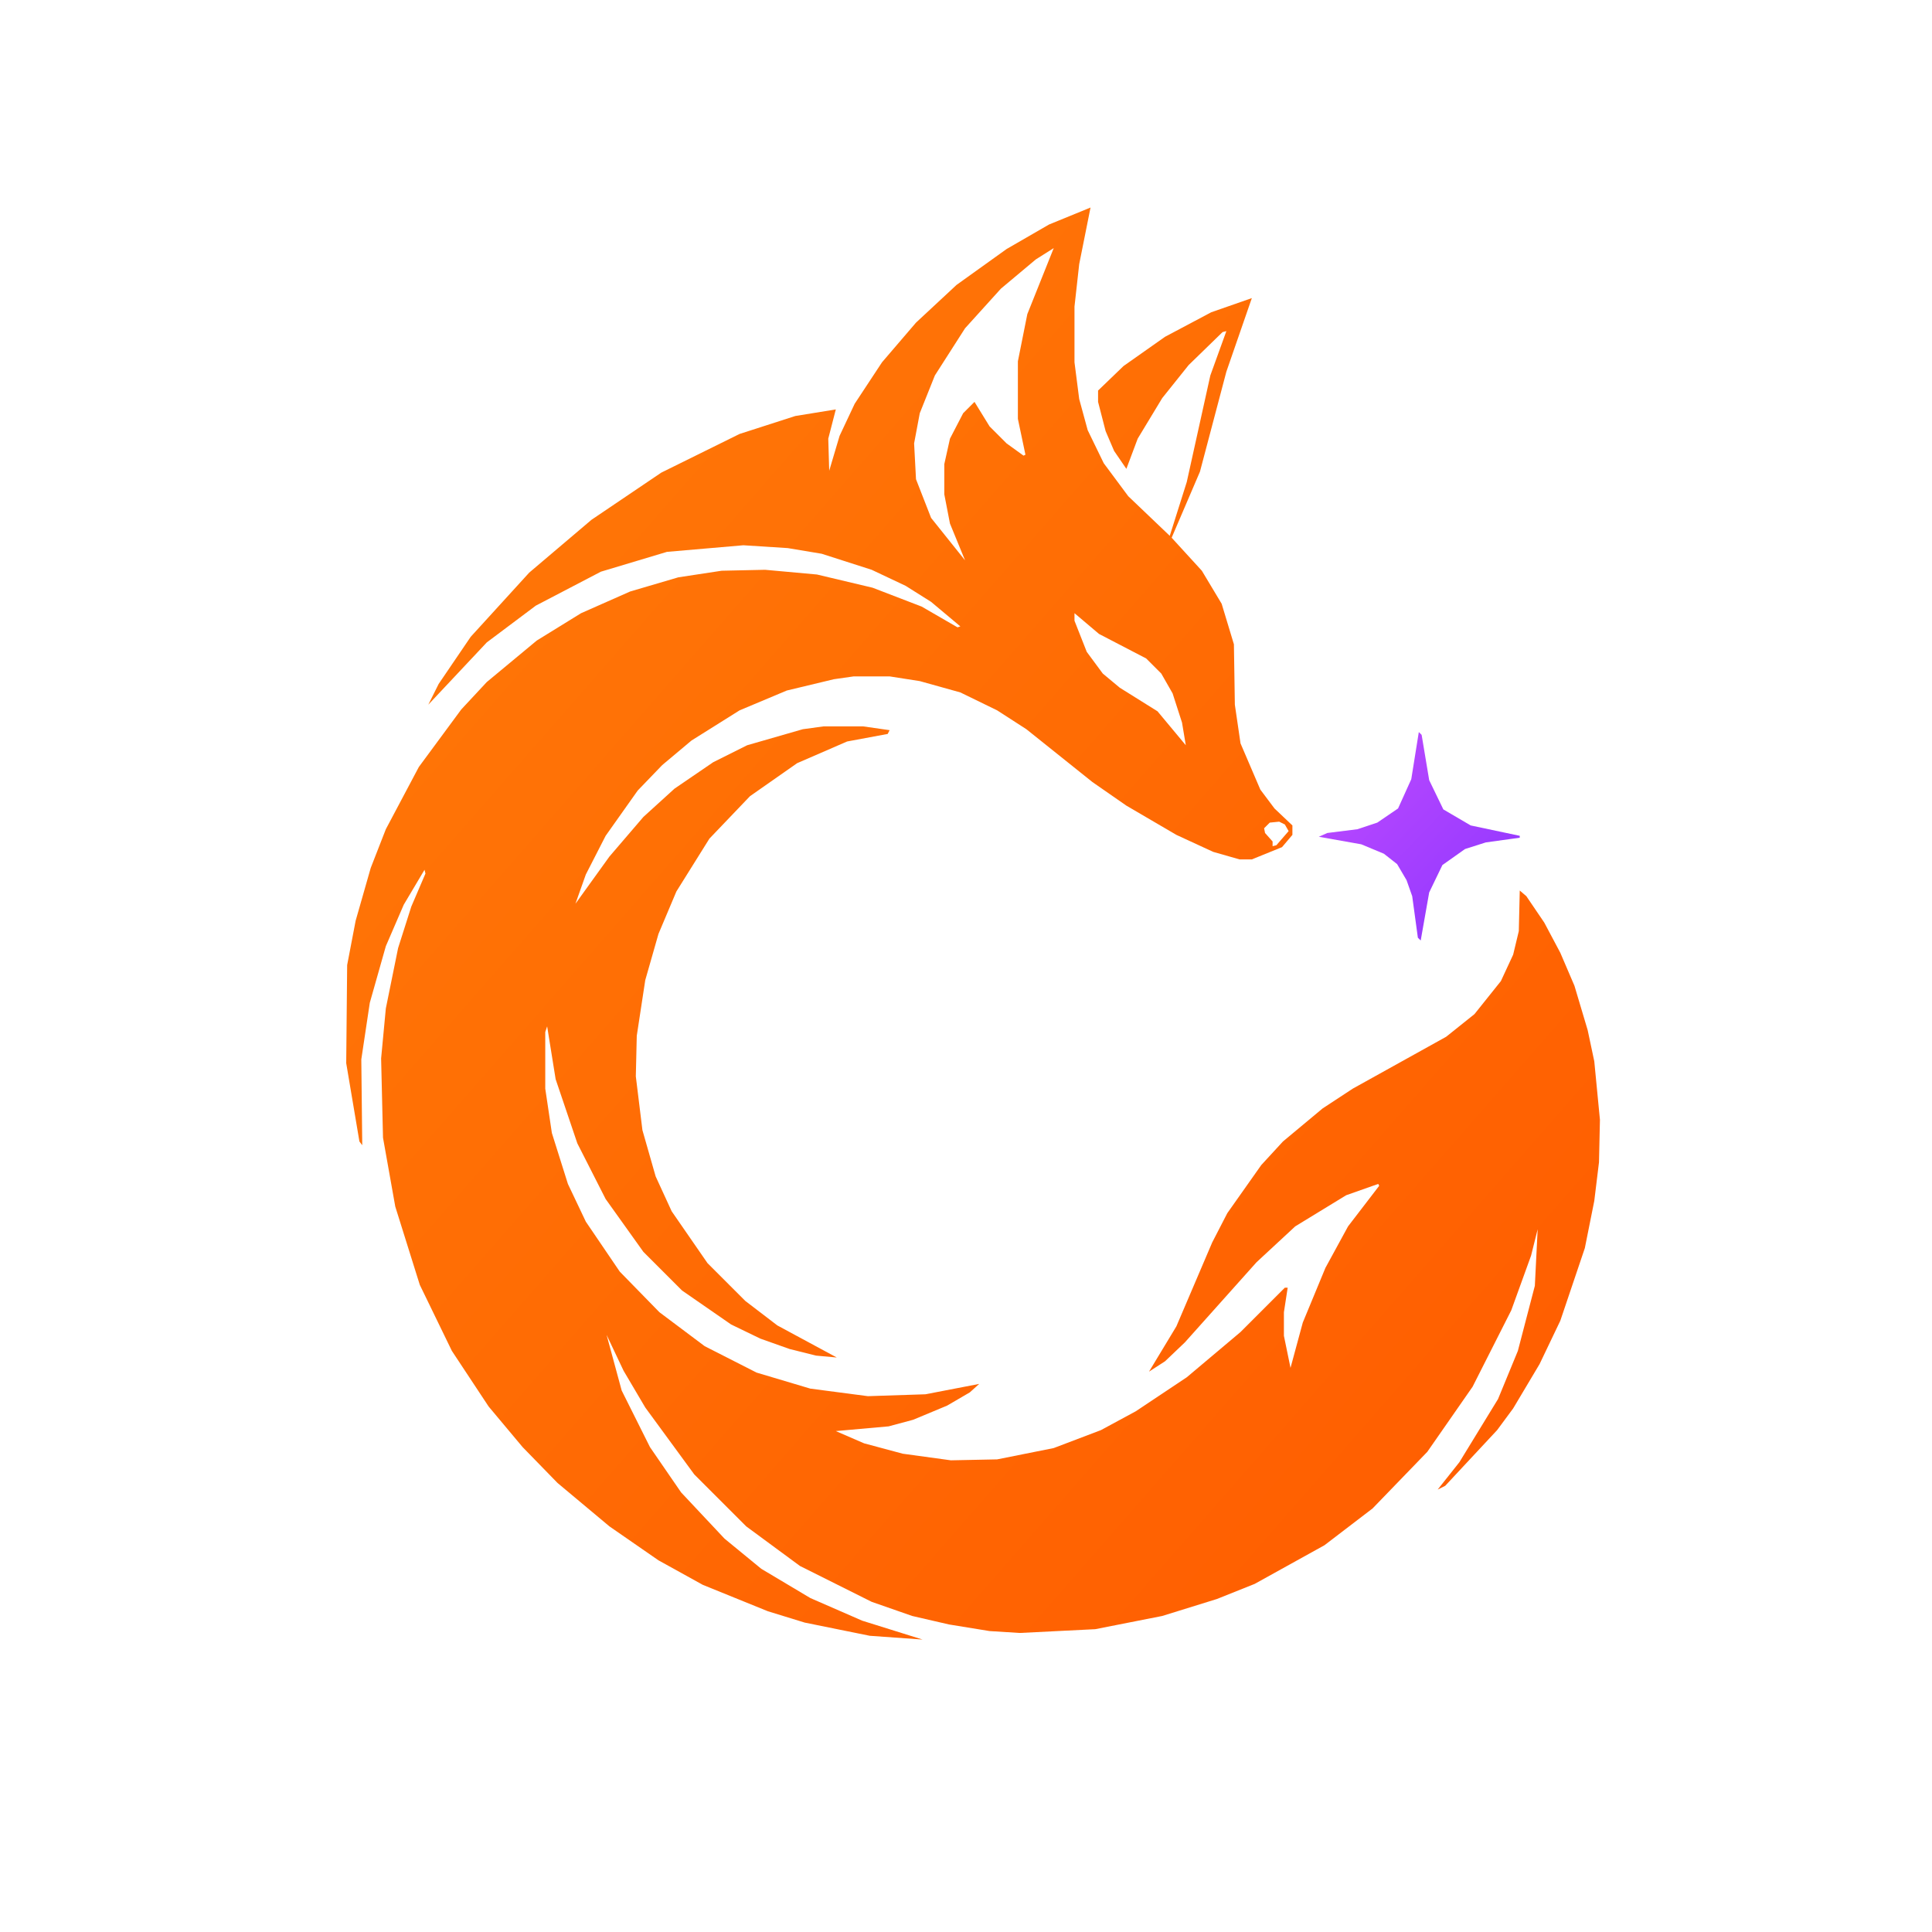
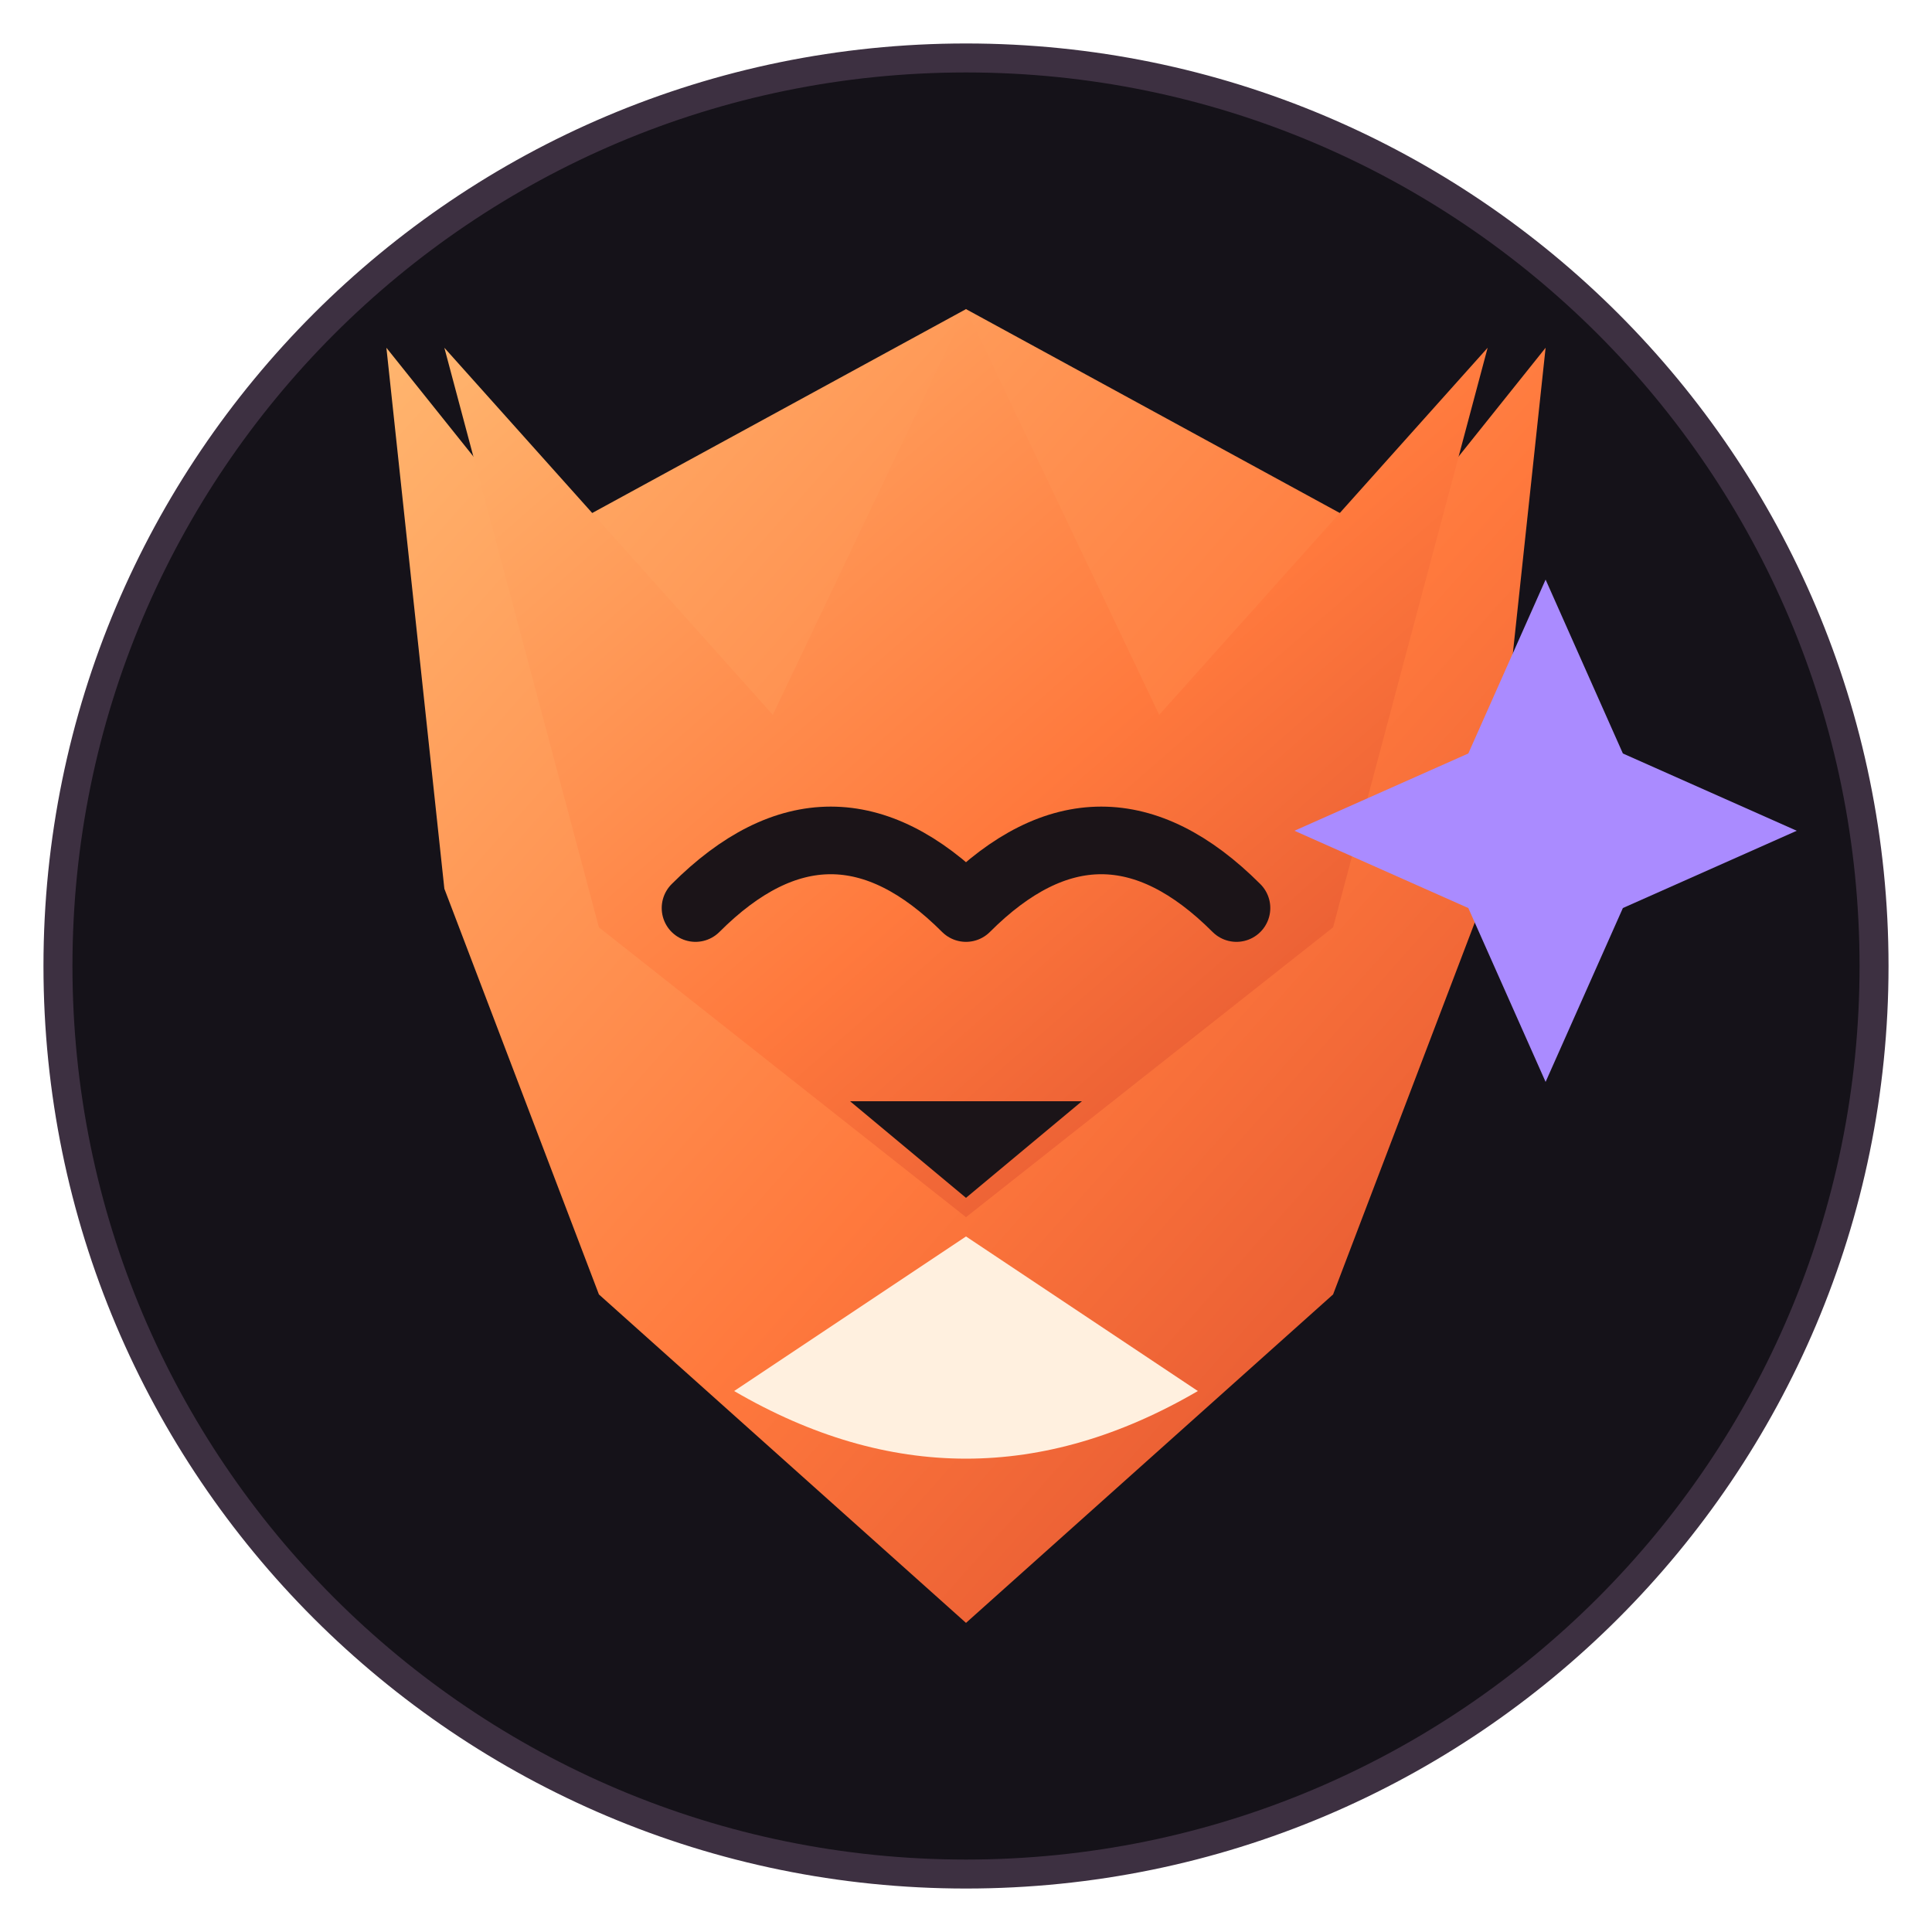
- <svg xmlns="http://www.w3.org/2000/svg" viewBox="0 0 2048 2048" role="img" aria-labelledby="title">
+ <svg xmlns="http://www.w3.org/2000/svg" viewBox="0 0 100 100">
  <defs>
-     <linearGradient id="fox" x1="0" y1="0" x2="1" y2="1">
-       <stop stop-color="#ff7b08" />
-       <stop offset="1" stop-color="#ff5b00" />
-     </linearGradient>
-     <linearGradient id="star" x1="0" y1="0" x2="1" y2="1">
-       <stop stop-color="#c14cff" />
-       <stop offset="1" stop-color="#8c35ff" />
+     <linearGradient id="o" x1="0" y1="0" x2="1" y2="1">
+       <stop stop-color="#ffb66f" />
+       <stop offset=".55" stop-color="#ff793d" />
+       <stop offset="1" stop-color="#d9492d" />
    </linearGradient>
  </defs>
-   <path d="M1156,220 1112,238 1067,264 1014,302 971,342 935,384 906,428 890,462 879,499 878,465 886,434 843,441 784,460 701,501 627,551 561,607 499,675 465,725 454,747 516,681 568,642 637,606 707,585 788,578 835,581 871,587 924,604 960,621 987,638 1018,664 1015,665 977,643 925,623 866,609 811,604 765,605 719,612 668,627 616,650 569,679 516,723 489,752 444,813 409,879 393,920 377,976 368,1023 367,1127 381,1210 384,1214 383,1123 392,1063 409,1003 428,959 450,922 451,926 436,961 422,1005 409,1069 404,1122 406,1206 419,1279 445,1362 479,1432 518,1491 554,1534 591,1572 646,1618 698,1654 745,1680 814,1708 853,1720 922,1734 978,1738 914,1718 859,1694 807,1663 768,1631 722,1582 689,1534 659,1474 643,1415 661,1453 684,1492 736,1563 791,1618 848,1660 924,1698 967,1713 1006,1722 1049,1729 1081,1731 1161,1727 1232,1713 1290,1695 1330,1679 1404,1638 1455,1599 1513,1539 1561,1470 1602,1389 1623,1331 1630,1303 1627,1363 1609,1432 1588,1483 1547,1550 1524,1579 1532,1575 1587,1516 1604,1493 1632,1446 1654,1400 1680,1323 1690,1273 1695,1232 1696,1187 1690,1125 1683,1092 1669,1045 1654,1010 1637,978 1618,950 1611,944 1610,987 1604,1012 1591,1040 1563,1075 1533,1099 1434,1154 1402,1175 1360,1210 1337,1235 1301,1286 1285,1317 1247,1406 1218,1454 1235,1443 1256,1423 1332,1338 1373,1300 1427,1267 1461,1255 1462,1257 1429,1300 1405,1344 1381,1402 1368,1450 1361,1416 1361,1391 1365,1365 1362,1365 1315,1412 1258,1460 1204,1496 1167,1516 1117,1535 1057,1547 1008,1548 957,1541 916,1530 886,1517 942,1512 968,1505 1004,1490 1028,1476 1038,1467 981,1478 920,1480 859,1472 802,1455 747,1427 699,1391 657,1348 621,1295 602,1255 585,1201 578,1154 578,1094 580,1088 589,1144 612,1212 642,1271 682,1327 723,1368 775,1404 806,1419 837,1430 865,1437 887,1439 824,1405 790,1379 750,1339 712,1284 695,1247 681,1198 674,1141 675,1098 684,1039 698,990 717,945 752,889 795,844 845,809 898,786 941,778 943,774 915,770 873,770 851,773 792,790 756,808 715,836 682,866 646,908 610,958 621,927 642,886 676,838 702,811 733,785 784,753 834,732 884,720 905,717 943,717 975,722 1018,734 1057,753 1088,773 1158,829 1194,854 1247,885 1286,903 1314,911 1327,911 1359,898 1370,885 1370,875 1351,857 1336,837 1315,788 1309,747 1308,683 1295,640 1274,605 1242,570 1272,500 1300,394 1327,316 1284,331 1235,357 1191,388 1164,414 1164,426 1172,457 1181,478 1194,497 1206,465 1232,422 1260,387 1296,352 1300,351 1283,398 1258,511 1240,568 1196,526 1170,491 1153,456 1144,423 1139,384 1139,325 1144,280ZM1356,871 1362,874 1366,881 1353,896 1349,897 1349,892 1341,883 1340,878 1346,872ZM1139,650 1165,672 1215,698 1231,714 1243,735 1253,766 1257,790 1227,754 1187,729 1169,714 1152,691 1139,658ZM1117,263 1089,333 1079,383 1079,444 1087,482 1085,483 1067,470 1049,452 1033,426 1021,438 1007,465 1001,492 1001,524 1007,555 1023,594 987,549 971,508 969,470 975,438 991,398 1023,348 1061,306 1098,275Z" fill="url(#fox)" fill-rule="evenodd" />
-   <path d="M1504,776 1496,826 1482,857 1460,872 1439,879 1407,883 1398,887 1443,895 1467,905 1481,916 1491,933 1497,950 1503,994 1506,997 1515,946 1529,917 1553,900 1575,893 1611,888 1611,886 1559,875 1530,858 1515,827 1507,779Z" fill="url(#star)" />
+   <circle cx="50" cy="50" r="47" fill="#151219" stroke="#3d3041" stroke-width="1.5" />
+   <path d="M50 16 28 28 20 18 23 46 31 67 50 84 69 67 77 46 80 18 72 28Z" fill="url(#o)" />
+   <path d="M23 18 40 37 50 16 60 37 77 18 69 48 50 63 31 48Z" fill="url(#o)" />
+   <path d="M36 47q7-7 14 0M50 47q7-7 14 0" fill="none" stroke="#1b1418" stroke-width="3.5" stroke-linecap="round" />
+   <path d="m44 57 6 5 6-5" fill="#1b1418" />
+   <path d="M50 64 38 72q12 7 24 0Z" fill="#fff0df" />
+   <path d="m80 30 4 9 9 4-9 4-4 9-4-9-9-4 9-4Z" fill="#aa8bff" />
</svg>
